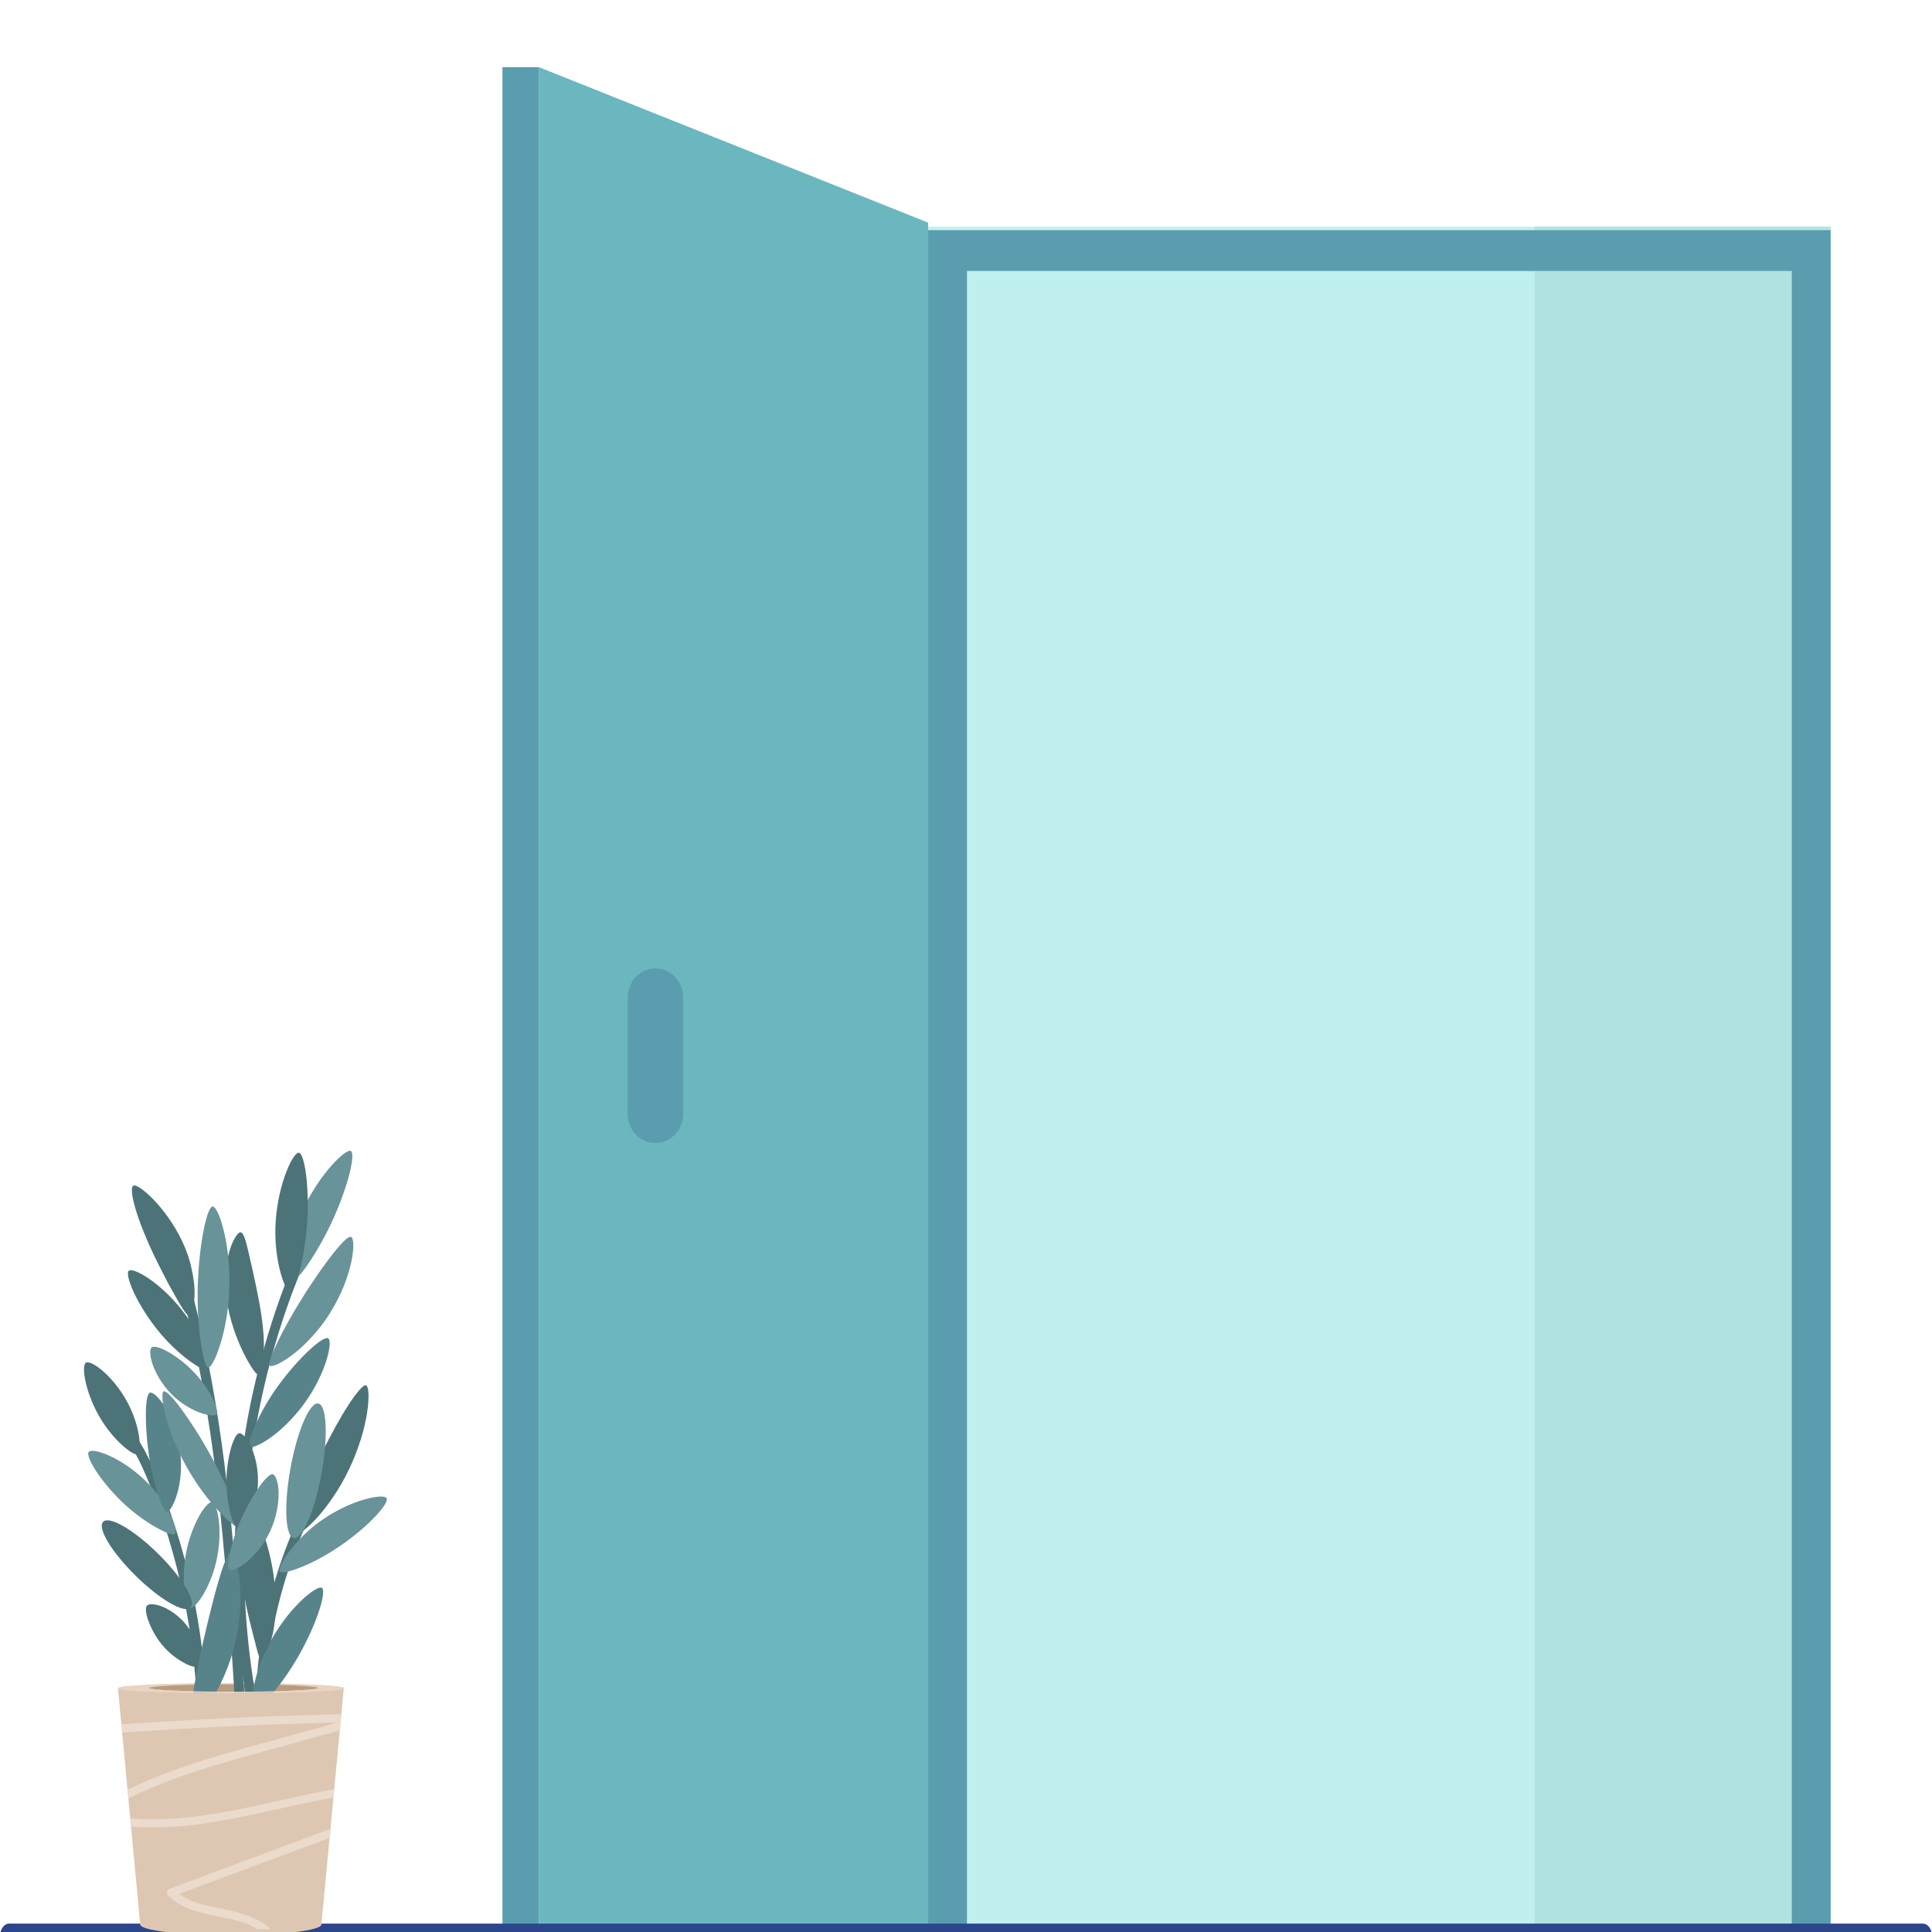
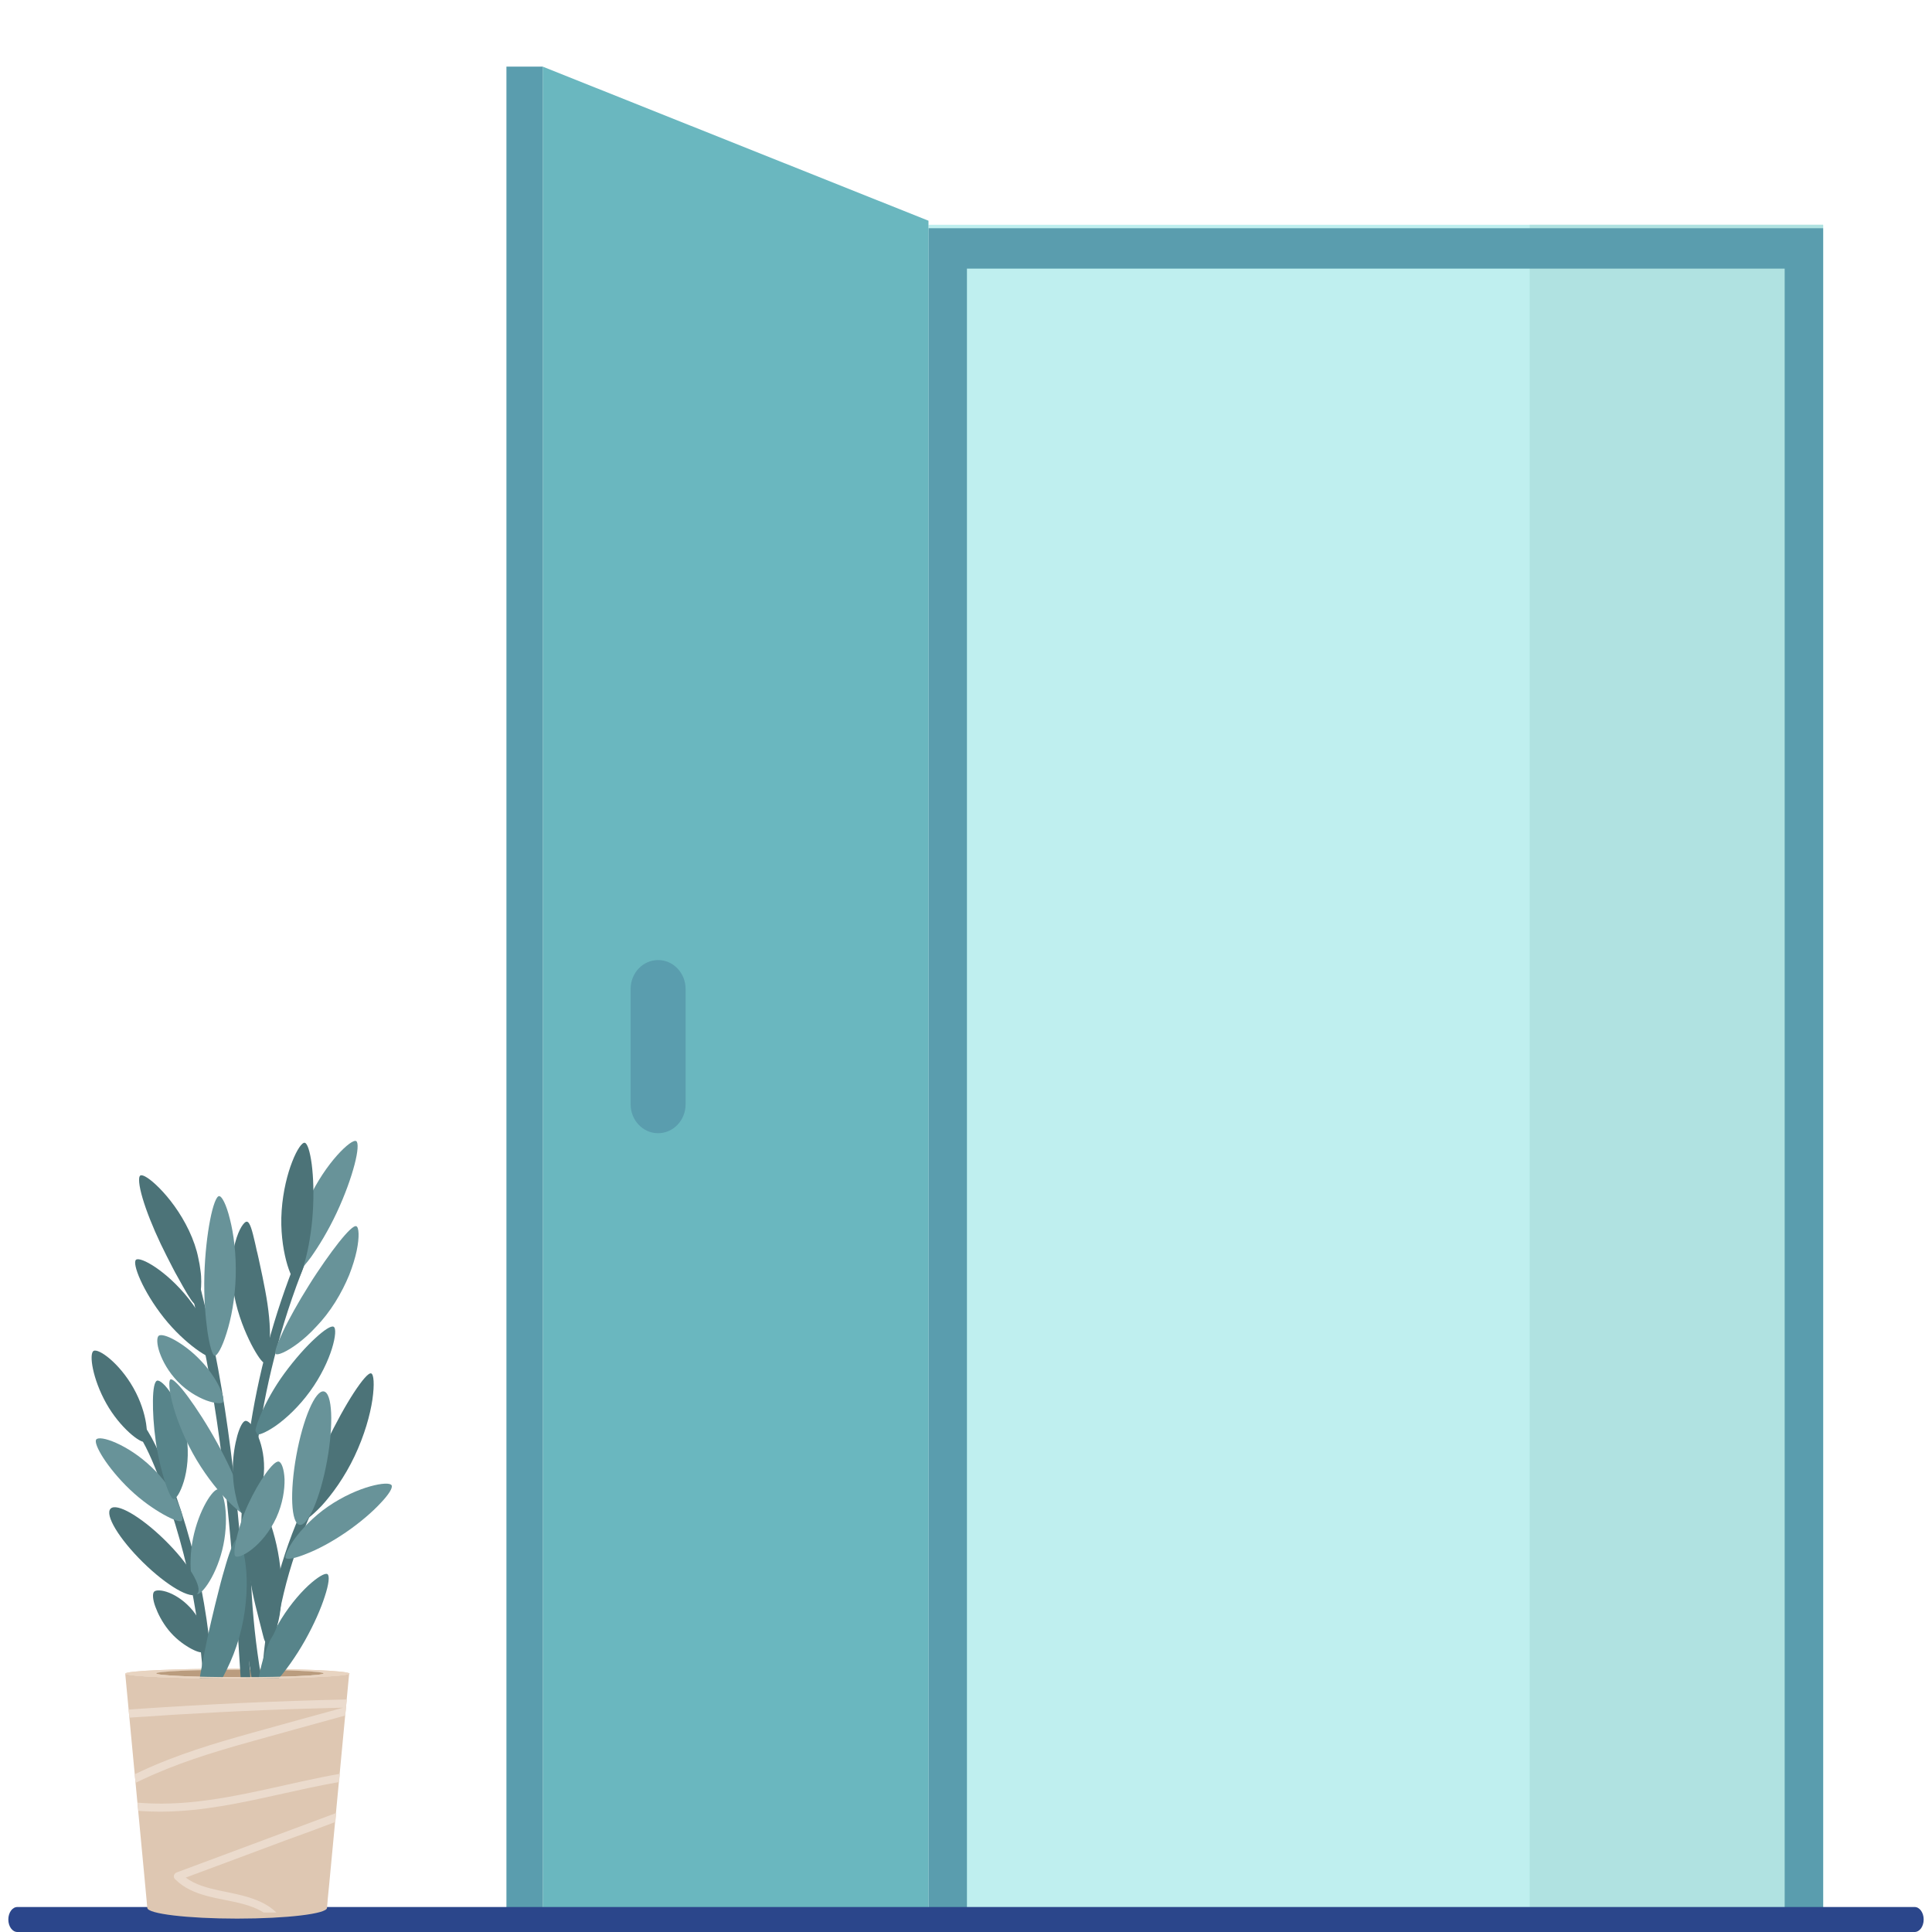
- <svg xmlns="http://www.w3.org/2000/svg" width="230" height="230" viewBox="0 0 230 230" fill="none">
+ <svg xmlns="http://www.w3.org/2000/svg" width="230" height="230" viewBox="0 0 230 232" fill="none">
  <path d="M217.928 26.99H110.495V229.643H217.928V26.99Z" fill="#BFEFEF" />
  <path d="M217.928 26.99H182.689V229.643H217.928V26.99Z" fill="#B0E2E1" />
  <path fill-rule="evenodd" clip-rule="evenodd" d="M110.495 27.406H115.114H213.309H217.928V32.257V229.643H213.309V32.257H115.114V229.643H110.495V32.257V27.406Z" fill="#5A9DAE" />
  <path d="M64.169 8L110.495 26.505V229.644H64.169V8Z" fill="#6AB7BF" />
  <path d="M64.169 8H59.814V229.644H64.169V8Z" fill="#5A9DAE" />
  <path d="M81.327 118.752C81.327 116.839 79.849 115.287 78.027 115.287C76.205 115.287 74.728 116.839 74.728 118.752V132.614C74.728 134.528 76.205 136.079 78.027 136.079C79.849 136.079 81.327 134.528 81.327 132.614V118.752Z" fill="#5A9DAE" />
  <path d="M228.92 229H1.08C0.484 229 0 229.672 0 230.5C0 231.328 0.484 232 1.08 232H228.92C229.516 232 230 231.328 230 230.5C230 229.672 229.516 229 228.92 229Z" fill="#2B468B" />
  <path d="M27.506 200.375C20.097 200.375 14.095 200.64 14.059 200.969C14.095 201.288 20.097 201.562 27.506 201.562C34.896 201.562 40.916 201.298 40.953 200.969C40.916 200.631 34.914 200.375 27.506 200.375ZM27.807 201.398C22.253 201.398 17.758 201.198 17.758 200.951C17.758 200.704 22.262 200.503 27.807 200.503C33.352 200.503 37.856 200.704 37.856 200.951C37.874 201.198 33.361 201.398 27.807 201.398Z" fill="#E8D4C1" />
  <path d="M27.506 200.375C20.079 200.375 14.059 200.64 14.059 200.969C14.059 201.298 20.079 201.562 27.506 201.562C34.933 201.562 40.953 201.298 40.953 200.969C40.953 200.64 34.933 200.375 27.506 200.375ZM27.807 201.398C22.253 201.398 17.758 201.198 17.758 200.951C17.758 200.704 22.262 200.503 27.807 200.503C33.352 200.503 37.856 200.704 37.856 200.951C37.874 201.198 33.361 201.398 27.807 201.398Z" fill="#E8D4C1" />
  <path d="M27.807 201.398C33.357 201.398 37.856 201.198 37.856 200.951C37.856 200.703 33.357 200.503 27.807 200.503C22.257 200.503 17.758 200.703 17.758 200.951C17.758 201.198 22.257 201.398 27.807 201.398Z" fill="#BA9C7E" />
  <path d="M35.197 149.745C32.32 156.571 30.273 163.743 29.104 171.072C27.935 178.4 27.624 185.837 28.191 193.239C28.51 197.378 29.122 201.508 29.99 205.565C30.155 206.296 31.278 205.994 31.114 205.264C29.561 198.081 28.903 190.744 29.095 183.408C29.296 176.106 30.365 168.815 32.274 161.761C33.343 157.777 34.704 153.866 36.312 150.065C36.44 149.782 36.184 149.425 35.901 149.352C35.572 149.242 35.307 149.462 35.197 149.745Z" fill="#4C7378" />
  <path d="M35.572 180.638C32.694 186.87 30.986 193.586 30.52 200.43C30.392 202.34 30.356 204.268 30.429 206.177C30.465 206.927 31.626 206.927 31.589 206.177C31.342 199.498 32.32 192.818 34.467 186.496C35.07 184.713 35.773 182.941 36.577 181.223C36.897 180.557 35.892 179.962 35.572 180.638Z" fill="#4C7378" />
  <path d="M20.928 151.28C22.764 157.621 24.07 164.1 25.039 170.624C26.007 177.148 26.628 183.717 27.131 190.269C27.414 193.988 27.67 197.716 27.898 201.453C27.953 202.203 29.113 202.203 29.058 201.453C28.629 194.828 28.181 188.186 27.542 181.58C26.884 174.991 26.025 168.394 24.719 161.898C23.988 158.215 23.111 154.578 22.061 150.969C21.842 150.247 20.736 150.549 20.928 151.28Z" fill="#4C7378" />
  <path d="M14.132 170.322C15.721 171.949 16.699 174.023 17.557 176.088C18.507 178.373 19.339 180.712 20.06 183.087C21.486 187.783 22.509 192.609 23.038 197.479C23.34 200.211 23.504 202.962 23.523 205.73C23.523 206.479 24.683 206.479 24.683 205.73C24.646 200.695 24.126 195.661 23.166 190.726C22.198 185.801 20.755 180.94 18.864 176.28C17.877 173.849 16.808 171.401 14.935 169.509C14.415 168.961 13.593 169.783 14.132 170.322Z" fill="#4C7378" />
  <path d="M22.143 193.394C21.284 192.344 20.215 191.621 19.32 191.264C18.425 190.908 17.712 190.908 17.502 191.137C17.292 191.366 17.338 192.069 17.648 192.918C17.959 193.768 18.471 194.793 19.238 195.743C20.005 196.693 20.919 197.387 21.723 197.853C22.508 198.319 23.184 198.511 23.385 198.392C23.632 198.228 23.778 197.534 23.614 196.592C23.468 195.641 23.002 194.444 22.143 193.394Z" fill="#4C7378" />
  <path d="M25.825 185.518C26.537 182.018 25.879 178.966 25.222 178.838C24.582 178.729 22.865 181.323 22.171 184.768C21.476 188.213 22.189 191.301 22.655 191.411C23.239 191.558 25.112 189.017 25.825 185.518Z" fill="#689399" />
  <path d="M22.683 191.384C23.407 190.646 21.667 187.76 18.794 184.938C15.922 182.116 13.006 180.425 12.281 181.164C11.556 181.902 13.297 184.788 16.169 187.61C19.042 190.432 21.958 192.122 22.683 191.384Z" fill="#4C7378" />
  <path d="M27.999 195.56C28.337 194.116 28.52 192.701 28.593 191.402C28.666 190.114 28.629 188.935 28.502 187.975C28.273 186.012 27.807 184.833 27.488 184.833C27.168 184.833 26.684 185.975 26.145 187.783C25.88 188.68 25.569 189.748 25.286 190.908C24.985 192.088 24.665 193.357 24.354 194.711C24.034 196.053 23.76 197.35 23.532 198.53C23.303 199.709 23.102 200.814 22.938 201.747C22.637 203.6 22.564 204.852 22.774 204.962C23.039 205.09 23.989 204.231 25.058 202.587C25.596 201.764 26.145 200.732 26.665 199.553C27.195 198.356 27.661 197.004 27.999 195.56Z" fill="#57848A" />
  <path d="M35.608 197.021C36.714 195.057 37.536 193.165 38.002 191.703C38.486 190.241 38.605 189.219 38.322 189.027C38.057 188.843 37.143 189.364 36.001 190.416C34.859 191.484 33.48 193.129 32.338 195.148C31.196 197.185 30.52 199.223 30.21 200.759C30.045 201.527 29.981 202.166 29.981 202.632C29.981 202.779 29.926 202.969 30.036 203.208C30.054 203.263 30.091 203.317 30.127 203.353C30.164 203.408 30.255 203.463 30.31 203.482C30.438 203.518 30.52 203.482 30.575 203.445C30.685 203.372 30.758 203.243 30.721 203.161C30.685 203.071 30.63 203.106 30.612 203.106C30.593 203.125 30.575 203.125 30.557 203.143C30.538 203.161 30.575 203.143 30.557 203.143C30.557 203.143 30.538 203.143 30.52 203.125C30.502 203.106 30.484 203.071 30.484 203.071C30.484 203.071 30.484 203.106 30.484 203.143C30.484 203.143 30.484 203.143 30.484 203.161L30.557 203.106C30.557 203.106 30.557 203.106 30.575 203.106C30.612 203.106 30.685 203.088 30.822 203.125H30.858H30.876H30.895C30.913 203.125 30.931 203.125 30.95 203.106C31.324 202.824 31.772 202.375 32.274 201.782C33.288 200.649 34.503 198.968 35.608 197.021Z" fill="#57848A" />
  <path d="M32.649 188.159C32.366 185.673 31.735 183.498 31.114 181.945C30.493 180.41 29.881 179.478 29.543 179.533C29.223 179.587 28.922 180.638 28.757 182.283C28.611 183.927 28.611 186.176 28.903 188.57C29.049 189.785 29.241 190.908 29.479 191.941C29.707 192.973 29.963 193.869 30.137 194.619C30.338 195.367 30.474 195.98 30.602 196.437C30.712 196.884 30.813 197.186 30.941 197.205C31.087 197.241 31.352 197.058 31.635 196.629C31.918 196.2 32.229 195.505 32.439 194.646C32.649 193.769 32.758 192.755 32.795 191.668C32.822 190.608 32.786 189.411 32.649 188.159Z" fill="#4C7378" />
  <path d="M17.201 176.18C15.758 174.791 14.186 173.821 12.935 173.265C11.683 172.707 10.77 172.589 10.56 172.853C10.359 173.1 10.688 173.958 11.4 175.065C12.113 176.17 13.218 177.55 14.598 178.866C15.986 180.191 17.439 181.186 18.599 181.844C19.759 182.503 20.636 182.795 20.809 182.63C21.038 182.43 20.864 181.525 20.27 180.291C19.695 179.085 18.663 177.568 17.201 176.18Z" fill="#689399" />
  <path d="M15.036 166.695C13.319 163.643 10.806 161.87 10.231 162.226C9.674 162.564 10.103 165.571 11.765 168.531C13.428 171.492 15.904 173.337 16.351 173.118C16.899 172.835 16.753 169.746 15.036 166.695Z" fill="#4C7378" />
  <path d="M21.412 172.534C21.111 170.459 20.38 168.659 19.631 167.481C18.882 166.284 18.151 165.681 17.85 165.799C17.548 165.909 17.384 166.813 17.366 168.139C17.347 169.464 17.439 171.19 17.703 173.063C17.968 174.936 18.398 176.617 18.791 177.888C19.202 179.158 19.613 179.999 19.841 179.999C20.143 180.017 20.663 179.231 21.074 177.888C21.485 176.535 21.714 174.607 21.412 172.534Z" fill="#57848A" />
  <path d="M40.542 184.001C42.259 182.822 43.702 181.57 44.68 180.519C45.666 179.487 46.196 178.664 46.023 178.354C45.858 178.07 44.881 178.088 43.465 178.482C42.058 178.874 40.213 179.66 38.413 180.894C36.613 182.128 35.252 183.607 34.375 184.787C33.517 185.984 33.16 186.897 33.306 187.089C33.508 187.318 34.467 187.126 35.791 186.587C37.125 186.074 38.824 185.179 40.542 184.001Z" fill="#689399" />
  <path d="M41.574 174.873C42.77 172.351 43.447 169.911 43.721 168.065C43.986 166.229 43.885 165.032 43.574 164.922C43.264 164.812 42.487 165.726 41.501 167.224C40.514 168.741 39.336 170.853 38.194 173.247C37.052 175.64 36.193 177.906 35.654 179.642C35.115 181.36 34.905 182.54 35.115 182.675C35.362 182.84 36.367 182.156 37.637 180.802C38.879 179.442 40.377 177.395 41.574 174.873Z" fill="#4C7378" />
  <path d="M38.272 175.432C39.077 171.009 38.905 167.272 37.887 167.087C36.87 166.902 35.392 170.338 34.587 174.762C33.782 179.185 33.954 182.921 34.972 183.107C35.989 183.292 37.467 179.856 38.272 175.432Z" fill="#689399" />
  <path d="M39.427 145.633C40.441 143.468 41.163 141.421 41.574 139.849C41.985 138.278 42.058 137.208 41.775 137.026C41.491 136.861 40.596 137.492 39.491 138.725C38.386 139.959 37.097 141.795 36.047 144.034C34.996 146.264 34.439 148.448 34.211 150.092C33.982 151.737 34.065 152.824 34.302 152.916C34.585 153.025 35.371 152.276 36.339 150.969C37.271 149.654 38.413 147.799 39.427 145.633Z" fill="#689399" />
  <path d="M36.559 145.633C36.705 143.385 36.632 141.329 36.431 139.794C36.23 138.277 35.91 137.272 35.59 137.227C35.271 137.172 34.658 138.031 34.092 139.493C33.517 140.955 32.987 143.029 32.822 145.368C32.658 147.707 32.968 149.854 33.361 151.371C33.754 152.888 34.257 153.82 34.503 153.82C34.805 153.82 35.252 152.87 35.645 151.389C36.038 149.9 36.412 147.89 36.559 145.633Z" fill="#4C7378" />
  <path d="M39.254 156.37C39.948 155.264 40.505 154.14 40.934 153.098C41.346 152.048 41.647 151.061 41.83 150.202C42.186 148.502 42.095 147.378 41.793 147.25C41.492 147.122 40.706 147.908 39.665 149.215C39.162 149.855 38.578 150.64 37.965 151.518C37.362 152.395 36.714 153.336 36.075 154.378C35.435 155.392 34.841 156.397 34.321 157.329C33.8 158.261 33.352 159.111 32.996 159.869C32.283 161.368 31.909 162.428 32.101 162.583C32.311 162.784 33.37 162.373 34.759 161.331C35.453 160.81 36.221 160.134 36.988 159.293C37.792 158.462 38.559 157.475 39.254 156.37Z" fill="#689399" />
  <path d="M30.84 154.926C30.63 153.802 30.41 152.751 30.2 151.801C30.109 151.317 29.99 150.869 29.899 150.439C29.844 150.229 29.789 150.028 29.753 149.818C29.716 149.617 29.661 149.425 29.625 149.242C29.287 147.78 29.022 146.757 28.657 146.702C28.355 146.647 27.688 147.524 27.25 149.187C27.195 149.389 27.14 149.617 27.085 149.827C27.03 150.056 27.012 150.293 26.976 150.522C26.902 151.024 26.866 151.536 26.848 152.075C26.829 153.162 26.921 154.359 27.131 155.575C27.597 158.005 28.456 160.006 29.168 161.413C29.899 162.82 30.529 163.679 30.758 163.643C31.059 163.588 31.351 162.556 31.397 160.929C31.488 159.339 31.269 157.174 30.84 154.926Z" fill="#4C7378" />
  <path d="M36.221 167.087C37.545 165.269 38.413 163.387 38.861 161.943C39.308 160.5 39.363 159.476 39.062 159.321C38.778 159.156 37.938 159.695 36.851 160.701C35.764 161.696 34.439 163.168 33.169 164.895C31.9 166.621 30.959 168.376 30.365 169.738C29.762 171.099 29.524 172.058 29.707 172.222C29.936 172.424 30.886 172.058 32.119 171.209C33.38 170.322 34.896 168.905 36.221 167.087Z" fill="#57848A" />
  <path d="M21.696 147.78C20.645 145.569 19.284 143.833 18.16 142.691C17.037 141.549 16.141 140.991 15.858 141.156C15.575 141.32 15.675 142.371 16.123 143.888C16.571 145.405 17.338 147.351 18.297 149.37C18.781 150.385 19.265 151.317 19.704 152.175C19.914 152.605 20.152 153.016 20.362 153.391C20.572 153.765 20.773 154.14 20.956 154.46C21.705 155.785 22.262 156.653 22.509 156.625C22.792 156.589 23.166 155.574 23.166 153.911C23.166 153.5 23.148 153.034 23.075 152.568C23.02 152.084 22.929 151.581 22.81 151.051C22.609 150.01 22.216 148.886 21.696 147.78Z" fill="#4C7378" />
  <path d="M21.613 155.903C18.991 152.595 15.831 150.832 15.328 151.28C14.844 151.709 16.132 155.026 18.681 158.242C21.239 161.459 24.308 163.35 24.701 163.067C25.203 162.729 24.235 159.211 21.613 155.903Z" fill="#4C7378" />
  <path d="M23.039 163.314C22.024 162.245 20.91 161.441 19.987 160.92C19.055 160.399 18.325 160.207 18.06 160.399C17.813 160.6 17.813 161.386 18.169 162.418C18.526 163.451 19.238 164.758 20.344 165.9C21.449 167.042 22.737 167.773 23.769 168.166C24.802 168.541 25.587 168.576 25.752 168.394C25.953 168.166 25.77 167.407 25.304 166.466C24.82 165.516 24.071 164.374 23.039 163.314Z" fill="#689399" />
  <path d="M25.076 173.265C23.861 171.053 22.591 169.108 21.577 167.728C20.563 166.348 19.759 165.553 19.485 165.635C19.238 165.727 19.275 166.796 19.686 168.422C20.097 170.048 20.901 172.242 22.152 174.517C23.404 176.782 24.884 178.675 26.099 179.962C27.314 181.251 28.264 181.945 28.437 181.854C28.666 181.726 28.437 180.693 27.844 179.122C27.232 177.55 26.309 175.485 25.076 173.265Z" fill="#689399" />
  <path d="M30.712 176.317C30.73 174.654 30.337 173.173 29.853 172.159C29.369 171.145 28.803 170.569 28.465 170.624C28.145 170.679 27.789 171.374 27.496 172.397C27.213 173.429 26.976 174.772 26.957 176.253C26.939 177.732 27.158 179.094 27.423 180.126C27.688 181.159 28.026 181.882 28.282 181.909C28.584 181.964 29.159 181.425 29.689 180.428C30.237 179.442 30.703 177.979 30.712 176.317Z" fill="#4C7378" />
  <path d="M32.183 182.246C32.95 180.565 33.197 178.874 33.169 177.622C33.114 176.372 32.795 175.585 32.475 175.512C32.155 175.439 31.561 176.033 30.886 176.974C30.209 177.924 29.46 179.203 28.775 180.692C28.099 182.173 27.652 183.607 27.396 184.75C27.131 185.892 27.076 186.732 27.268 186.879C27.496 187.062 28.319 186.787 29.305 186.002C30.273 185.234 31.397 183.946 32.183 182.246Z" fill="#689399" />
  <path d="M27.305 153.263C27.378 150.567 27.058 148.137 26.61 146.401C26.181 144.646 25.642 143.614 25.304 143.632C24.984 143.65 24.573 144.738 24.235 146.474C23.897 148.21 23.614 150.567 23.541 153.172C23.468 155.776 23.669 158.151 23.915 159.906C24.18 161.66 24.518 162.766 24.774 162.802C25.076 162.839 25.669 161.815 26.199 160.107C26.756 158.371 27.231 155.958 27.305 153.263Z" fill="#689399" />
  <path d="M40.943 200.969C40.907 201.289 34.905 201.563 27.496 201.563C20.106 201.563 14.086 201.298 14.049 200.969C14.049 201.006 14.049 201.061 14.049 201.097L16.315 225.084L16.689 229.104C16.708 229.816 21.531 230.392 27.478 230.392C33.443 230.392 38.267 229.816 38.267 229.104L38.34 228.263C38.34 228.244 38.34 228.226 38.34 228.209L38.523 226.353L40.916 201.097C40.943 201.061 40.943 201.006 40.943 200.969Z" fill="#DEC7B2" />
  <path d="M39.272 218.786L39.381 217.718C39.345 217.736 39.308 217.754 39.253 217.754C35.216 219.253 31.196 220.751 27.168 222.26C24.847 223.118 22.527 223.996 20.225 224.844C19.887 224.973 19.741 225.383 20.015 225.649C22.161 227.815 25.368 227.879 28.154 228.628C29.031 228.857 29.908 229.186 30.657 229.66H32.192C30.41 227.924 27.688 227.513 25.267 227.001C23.879 226.7 22.445 226.325 21.303 225.466C25.322 223.968 29.323 222.487 33.334 220.98C35.307 220.276 37.289 219.545 39.272 218.786Z" fill="#EBDBCD" />
  <path d="M28.766 209.239C32.658 208.151 36.568 207.072 40.459 206.004L40.642 204.076C32.338 204.259 24.034 204.633 15.73 205.199C15.301 205.236 14.872 205.254 14.442 205.291L14.534 206.259C21.714 205.757 28.904 205.383 36.084 205.172C37.463 205.136 38.852 205.099 40.222 205.062C36.595 206.059 32.969 207.045 29.351 208.06C24.802 209.329 20.261 210.683 15.977 212.683C15.712 212.811 15.438 212.93 15.173 213.058L15.283 214.09C15.493 213.98 15.73 213.88 15.941 213.771C20.061 211.806 24.418 210.454 28.766 209.239Z" fill="#EBDBCD" />
  <path d="M18.809 217.544C23.377 217.472 27.88 216.512 32.329 215.525C34.777 214.986 37.244 214.419 39.719 213.99L39.811 213.003C33.754 214.072 27.798 215.881 21.668 216.43C19.631 216.612 17.557 216.639 15.529 216.467L15.621 217.453C16.68 217.527 17.731 217.562 18.809 217.544Z" fill="#EBDBCD" />
  <path d="M37.874 200.951C37.874 201.198 33.37 201.398 27.826 201.398C22.28 201.398 17.777 201.198 17.777 200.951H14.095C14.095 200.951 14.095 200.951 14.095 200.969C14.132 201.288 20.134 201.563 27.542 201.563C34.933 201.563 40.953 201.298 40.989 200.969C40.989 200.969 40.989 200.969 40.989 200.951H37.874Z" fill="#E8D4C1" />
</svg>
